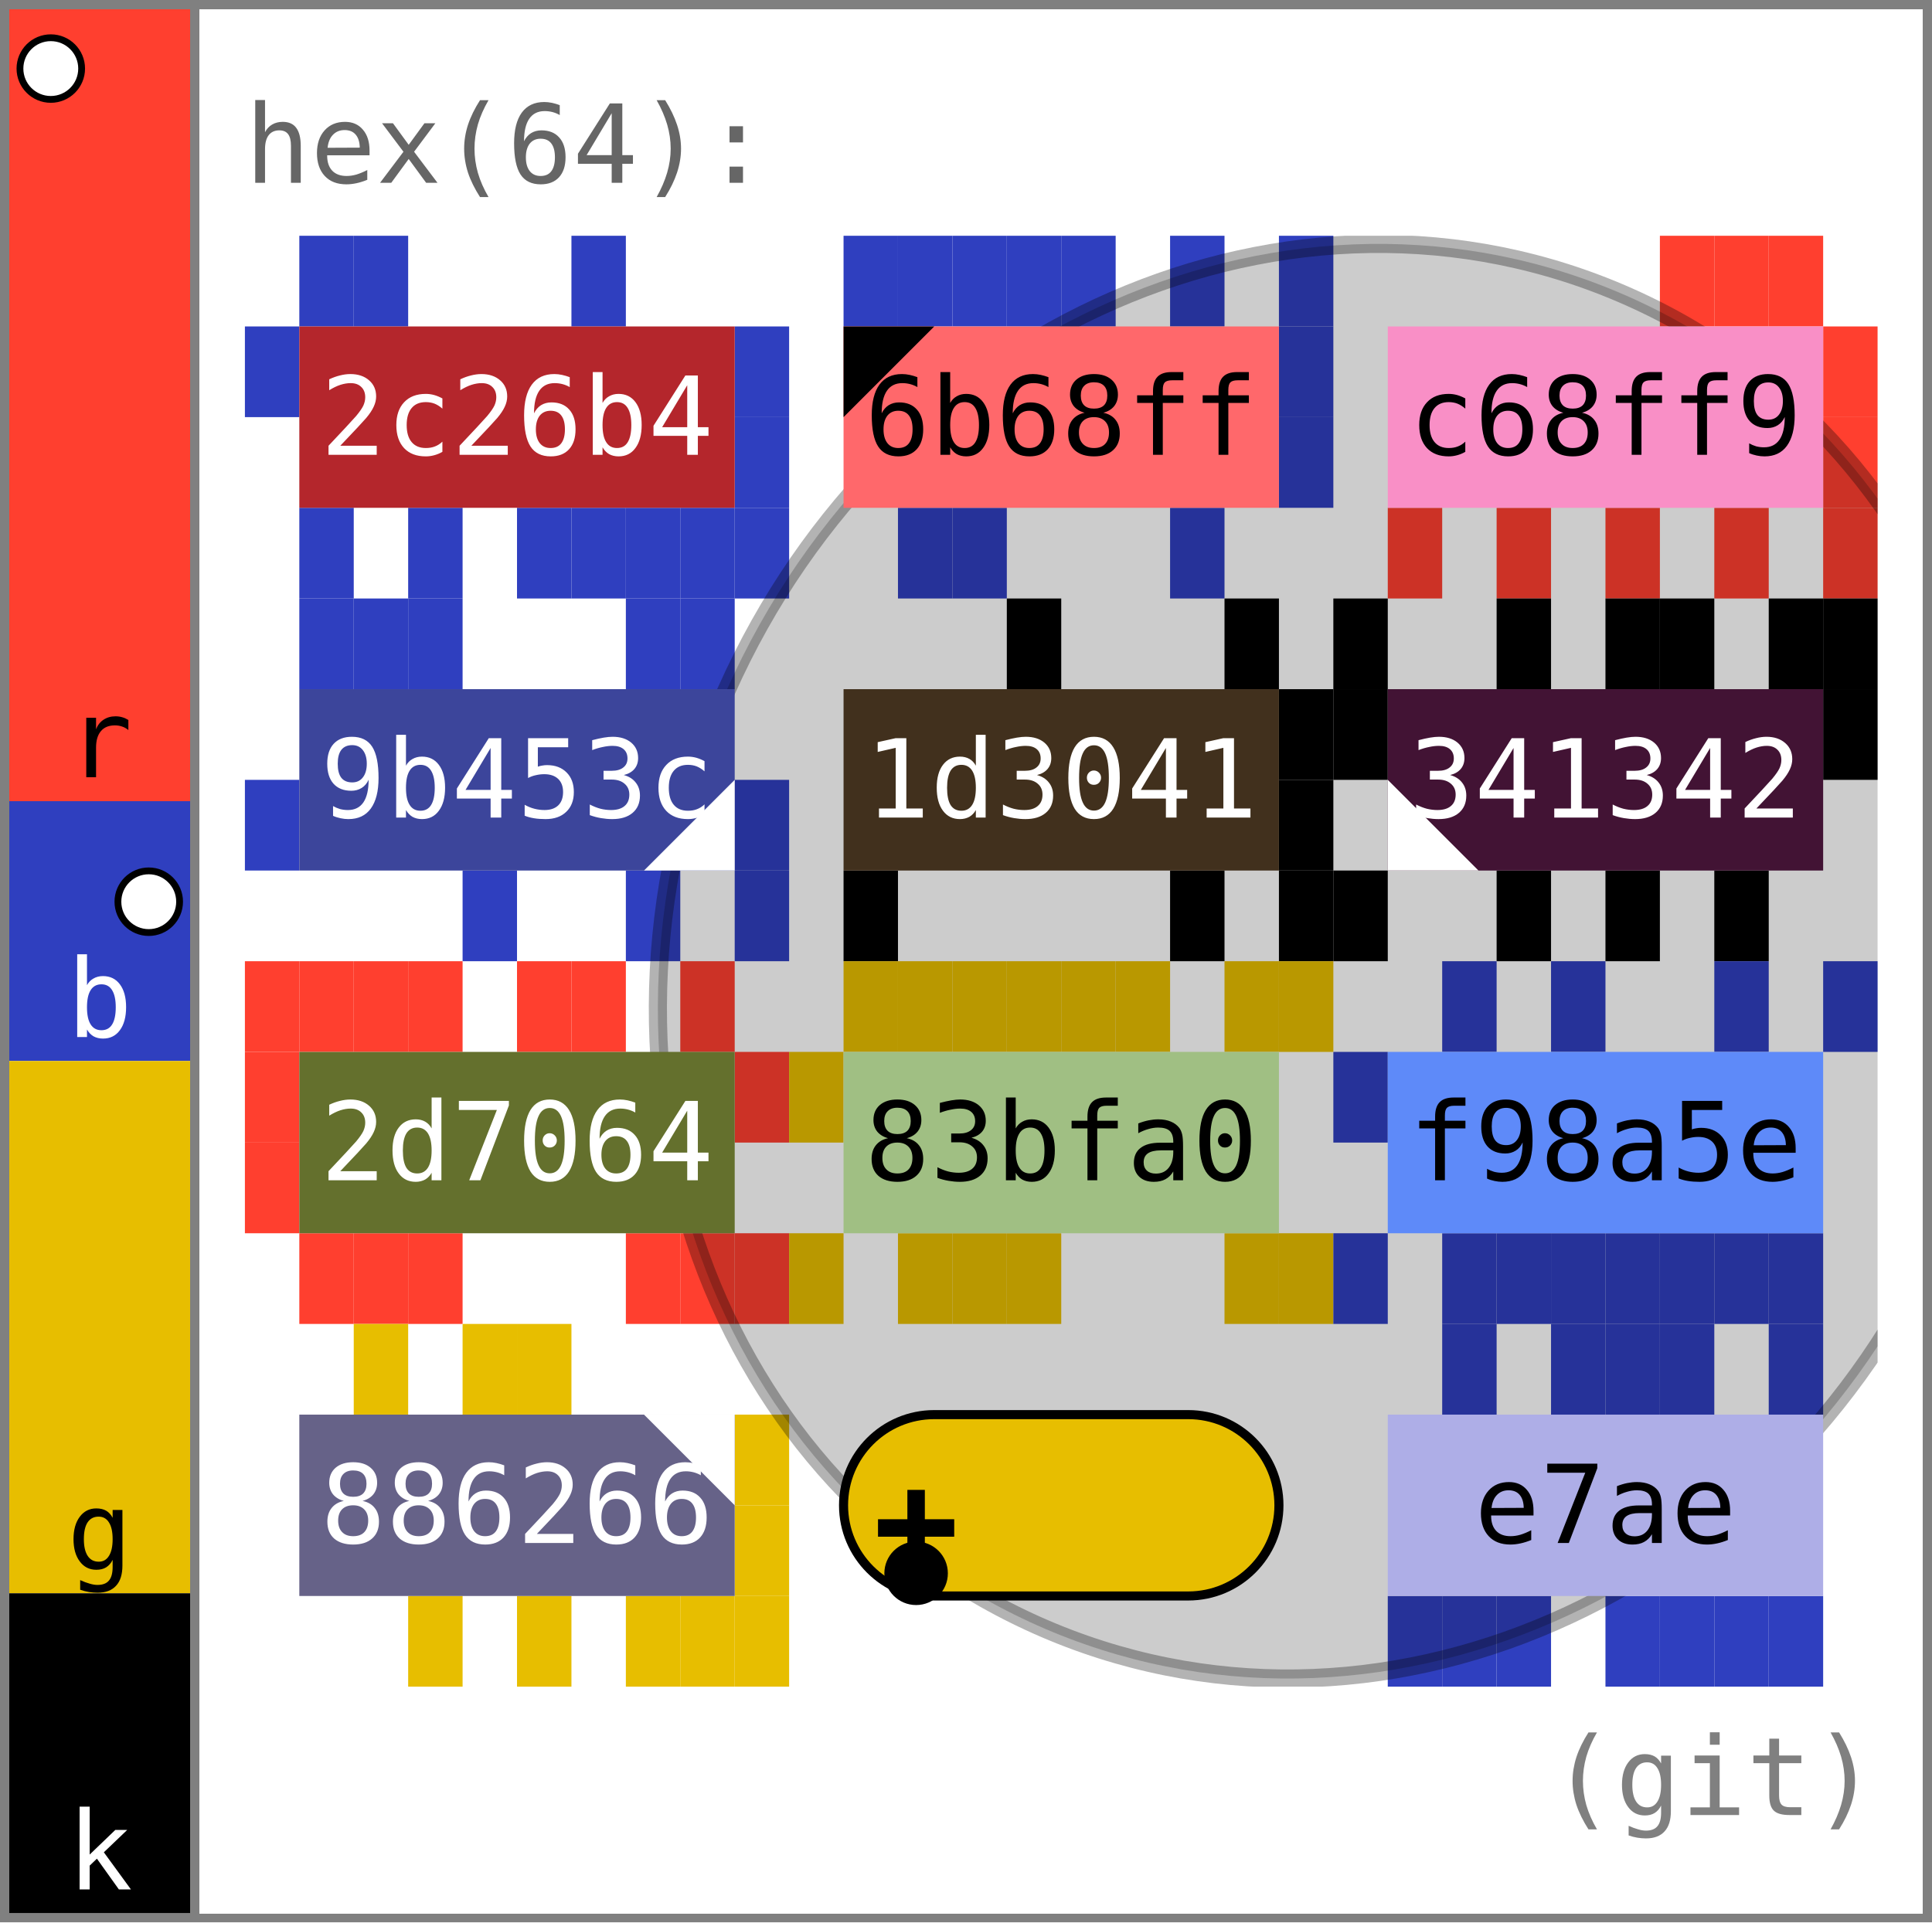
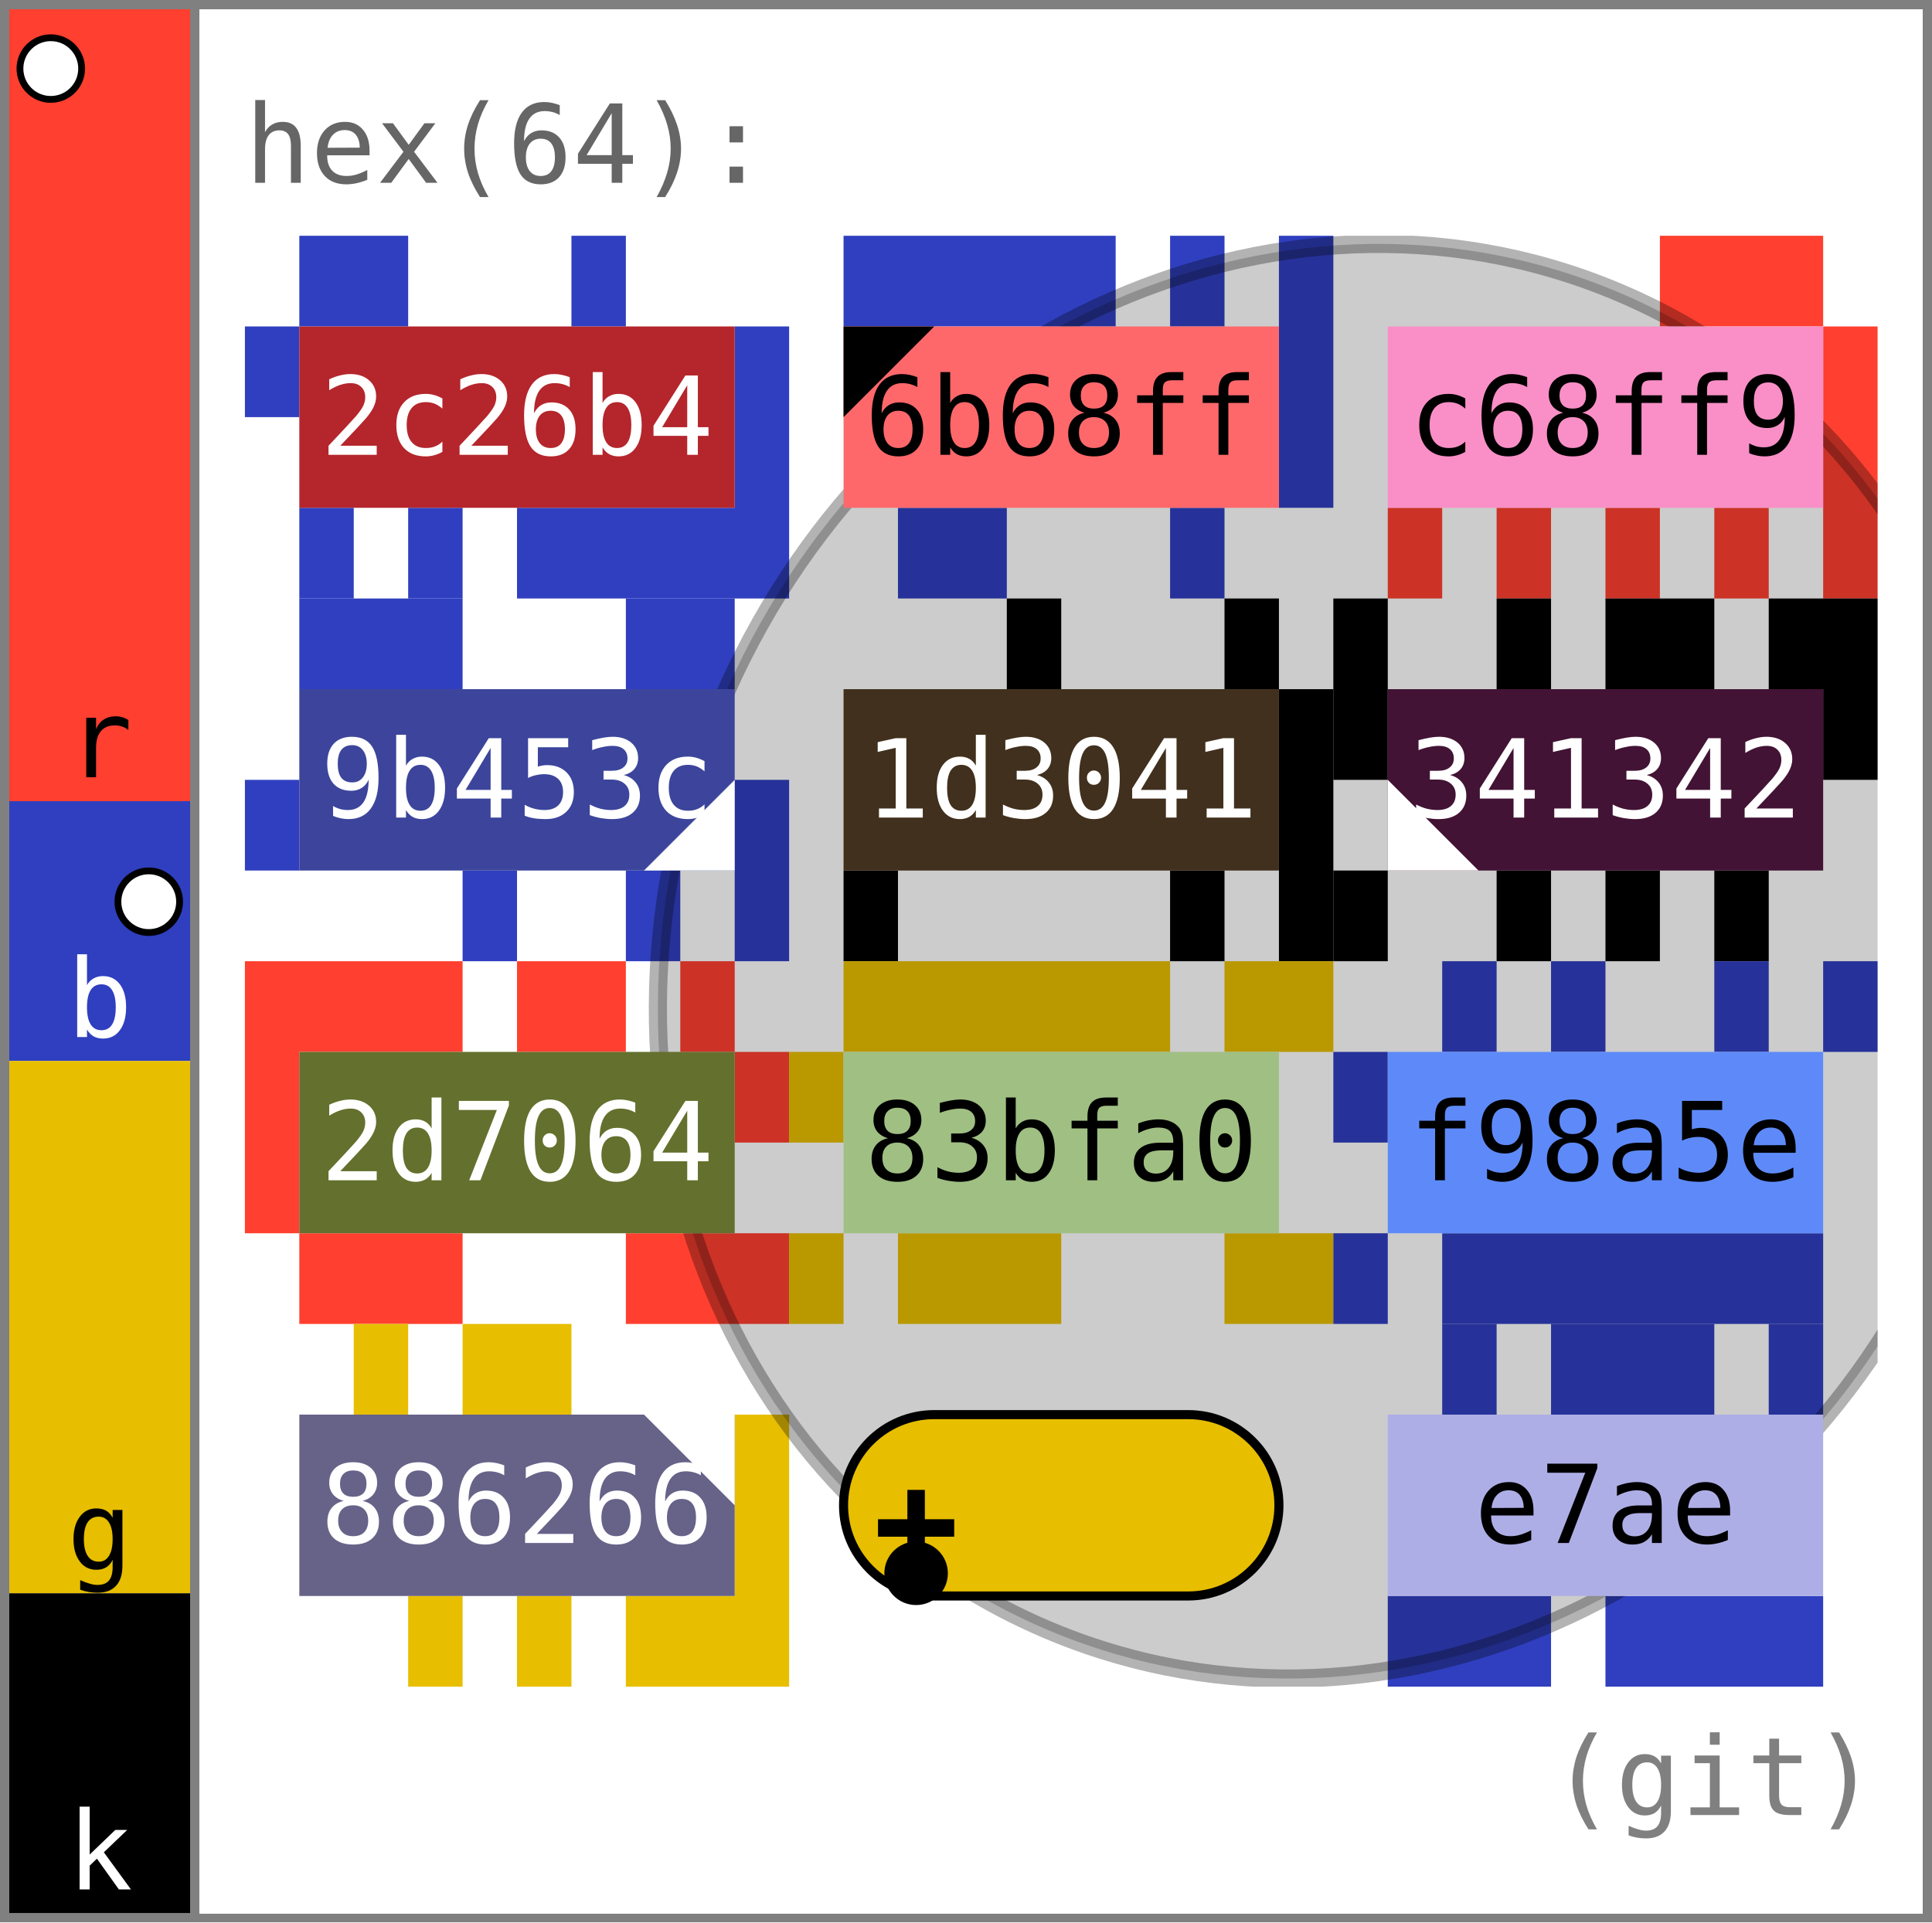
<svg xmlns="http://www.w3.org/2000/svg" width="213" height="212" viewBox="0 0 213 212" font-family="&quot;JetBrains Mono&quot;, &quot;Menlo&quot;, &quot;Consolas&quot;, &quot;DejaVu Sans Mono&quot;, &quot;Liberation Mono&quot;, &quot;Roboto Mono&quot;, &quot;Noto Sans Mono&quot;, monospace" data-entviz-version="v10" data-entviz-lib="0.10.0" data-input-bytes="64" data-cols="3" data-rows="4">
  <defs>
    <clipPath id="grid-clip-95fc460c4ebe155d-3x4">
      <rect x="27" y="26" width="180" height="160" />
    </clipPath>
  </defs>
  <rect x="0" y="0" width="213" height="212" fill="#ffffff" />
  <g data-channel="grid">
    <rect x="27" y="26" width="180" height="160" fill="#ffffff" />
    <g>
-       <rect x="33" y="26" width="6" height="10" fill="#2f3fbf" />
-       <rect x="39" y="26" width="6" height="10" fill="#2f3fbf" />
-       <rect x="63" y="26" width="6" height="10" fill="#2f3fbf" />
-       <rect x="81" y="36" width="6" height="10" fill="#2f3fbf" />
-       <rect x="81" y="46" width="6" height="10" fill="#2f3fbf" />
-       <rect x="81" y="56" width="6" height="10" fill="#2f3fbf" />
-       <rect x="75" y="56" width="6" height="10" fill="#2f3fbf" />
-       <rect x="69" y="56" width="6" height="10" fill="#2f3fbf" />
-       <rect x="63" y="56" width="6" height="10" fill="#2f3fbf" />
-       <rect x="57" y="56" width="6" height="10" fill="#2f3fbf" />
-       <rect x="45" y="56" width="6" height="10" fill="#2f3fbf" />
-       <rect x="33" y="56" width="6" height="10" fill="#2f3fbf" />
-       <rect x="27" y="36" width="6" height="10" fill="#2f3fbf" />
-       <rect x="93" y="26" width="6" height="10" fill="#2f3fbf" />
-       <rect x="99" y="26" width="6" height="10" fill="#2f3fbf" />
-       <rect x="105" y="26" width="6" height="10" fill="#2f3fbf" />
-       <rect x="111" y="26" width="6" height="10" fill="#2f3fbf" />
-       <rect x="117" y="26" width="6" height="10" fill="#2f3fbf" />
-       <rect x="129" y="26" width="6" height="10" fill="#2f3fbf" />
-       <rect x="141" y="26" width="6" height="10" fill="#2f3fbf" />
-       <rect x="141" y="36" width="6" height="10" fill="#2f3fbf" />
-       <rect x="141" y="46" width="6" height="10" fill="#2f3fbf" />
-       <rect x="129" y="56" width="6" height="10" fill="#2f3fbf" />
-       <rect x="105" y="56" width="6" height="10" fill="#2f3fbf" />
-       <rect x="99" y="56" width="6" height="10" fill="#2f3fbf" />
-       <rect x="183" y="26" width="6" height="10" fill="#ff3f2f" />
-       <rect x="189" y="26" width="6" height="10" fill="#ff3f2f" />
-       <rect x="195" y="26" width="6" height="10" fill="#ff3f2f" />
-       <rect x="201" y="36" width="6" height="10" fill="#ff3f2f" />
-       <rect x="201" y="46" width="6" height="10" fill="#ff3f2f" />
-       <rect x="201" y="56" width="6" height="10" fill="#ff3f2f" />
-       <rect x="189" y="56" width="6" height="10" fill="#ff3f2f" />
-       <rect x="177" y="56" width="6" height="10" fill="#ff3f2f" />
-       <rect x="165" y="56" width="6" height="10" fill="#ff3f2f" />
-       <rect x="153" y="56" width="6" height="10" fill="#ff3f2f" />
-       <rect x="33" y="66" width="6" height="10" fill="#2f3fbf" />
-       <rect x="39" y="66" width="6" height="10" fill="#2f3fbf" />
-       <rect x="45" y="66" width="6" height="10" fill="#2f3fbf" />
-       <rect x="69" y="66" width="6" height="10" fill="#2f3fbf" />
-       <rect x="75" y="66" width="6" height="10" fill="#2f3fbf" />
-       <rect x="81" y="86" width="6" height="10" fill="#2f3fbf" />
-       <rect x="81" y="96" width="6" height="10" fill="#2f3fbf" />
-       <rect x="69" y="96" width="6" height="10" fill="#2f3fbf" />
-       <rect x="51" y="96" width="6" height="10" fill="#2f3fbf" />
-       <rect x="27" y="86" width="6" height="10" fill="#2f3fbf" />
-       <rect x="111" y="66" width="6" height="10" fill="#000000" />
-       <rect x="135" y="66" width="6" height="10" fill="#000000" />
-       <rect x="141" y="76" width="6" height="10" fill="#000000" />
-       <rect x="141" y="86" width="6" height="10" fill="#000000" />
-       <rect x="141" y="96" width="6" height="10" fill="#000000" />
-       <rect x="129" y="96" width="6" height="10" fill="#000000" />
-       <rect x="93" y="96" width="6" height="10" fill="#000000" />
-       <rect x="147" y="66" width="6" height="10" fill="#000000" />
-       <rect x="165" y="66" width="6" height="10" fill="#000000" />
-       <rect x="177" y="66" width="6" height="10" fill="#000000" />
-       <rect x="183" y="66" width="6" height="10" fill="#000000" />
-       <rect x="195" y="66" width="6" height="10" fill="#000000" />
-       <rect x="201" y="66" width="6" height="10" fill="#000000" />
-       <rect x="201" y="76" width="6" height="10" fill="#000000" />
-       <rect x="189" y="96" width="6" height="10" fill="#000000" />
-       <rect x="177" y="96" width="6" height="10" fill="#000000" />
-       <rect x="165" y="96" width="6" height="10" fill="#000000" />
-       <rect x="147" y="96" width="6" height="10" fill="#000000" />
-       <rect x="147" y="76" width="6" height="10" fill="#000000" />
-       <rect x="27" y="106" width="6" height="10" fill="#ff3f2f" />
-       <rect x="33" y="106" width="6" height="10" fill="#ff3f2f" />
-       <rect x="39" y="106" width="6" height="10" fill="#ff3f2f" />
-       <rect x="45" y="106" width="6" height="10" fill="#ff3f2f" />
-       <rect x="57" y="106" width="6" height="10" fill="#ff3f2f" />
-       <rect x="63" y="106" width="6" height="10" fill="#ff3f2f" />
-       <rect x="75" y="106" width="6" height="10" fill="#ff3f2f" />
-       <rect x="81" y="116" width="6" height="10" fill="#ff3f2f" />
-       <rect x="81" y="136" width="6" height="10" fill="#ff3f2f" />
-       <rect x="75" y="136" width="6" height="10" fill="#ff3f2f" />
-       <rect x="69" y="136" width="6" height="10" fill="#ff3f2f" />
-       <rect x="45" y="136" width="6" height="10" fill="#ff3f2f" />
-       <rect x="39" y="136" width="6" height="10" fill="#ff3f2f" />
-       <rect x="33" y="136" width="6" height="10" fill="#ff3f2f" />
-       <rect x="27" y="126" width="6" height="10" fill="#ff3f2f" />
-       <rect x="27" y="116" width="6" height="10" fill="#ff3f2f" />
-       <rect x="93" y="106" width="6" height="10" fill="#e7be00" />
-       <rect x="99" y="106" width="6" height="10" fill="#e7be00" />
-       <rect x="105" y="106" width="6" height="10" fill="#e7be00" />
-       <rect x="111" y="106" width="6" height="10" fill="#e7be00" />
-       <rect x="117" y="106" width="6" height="10" fill="#e7be00" />
-       <rect x="123" y="106" width="6" height="10" fill="#e7be00" />
-       <rect x="135" y="106" width="6" height="10" fill="#e7be00" />
-       <rect x="141" y="106" width="6" height="10" fill="#e7be00" />
-       <rect x="141" y="136" width="6" height="10" fill="#e7be00" />
-       <rect x="135" y="136" width="6" height="10" fill="#e7be00" />
-       <rect x="111" y="136" width="6" height="10" fill="#e7be00" />
-       <rect x="105" y="136" width="6" height="10" fill="#e7be00" />
-       <rect x="99" y="136" width="6" height="10" fill="#e7be00" />
-       <rect x="87" y="136" width="6" height="10" fill="#e7be00" />
-       <rect x="87" y="116" width="6" height="10" fill="#e7be00" />
-       <rect x="159" y="106" width="6" height="10" fill="#2f3fbf" />
-       <rect x="171" y="106" width="6" height="10" fill="#2f3fbf" />
-       <rect x="189" y="106" width="6" height="10" fill="#2f3fbf" />
-       <rect x="201" y="106" width="6" height="10" fill="#2f3fbf" />
-       <rect x="195" y="136" width="6" height="10" fill="#2f3fbf" />
-       <rect x="189" y="136" width="6" height="10" fill="#2f3fbf" />
-       <rect x="183" y="136" width="6" height="10" fill="#2f3fbf" />
-       <rect x="177" y="136" width="6" height="10" fill="#2f3fbf" />
-       <rect x="171" y="136" width="6" height="10" fill="#2f3fbf" />
-       <rect x="165" y="136" width="6" height="10" fill="#2f3fbf" />
-       <rect x="159" y="136" width="6" height="10" fill="#2f3fbf" />
-       <rect x="147" y="136" width="6" height="10" fill="#2f3fbf" />
-       <rect x="147" y="116" width="6" height="10" fill="#2f3fbf" />
-       <rect x="39" y="146" width="6" height="10" fill="#e7be00" />
-       <rect x="51" y="146" width="6" height="10" fill="#e7be00" />
-       <rect x="57" y="146" width="6" height="10" fill="#e7be00" />
-       <rect x="81" y="156" width="6" height="10" fill="#e7be00" />
-       <rect x="81" y="166" width="6" height="10" fill="#e7be00" />
-       <rect x="81" y="176" width="6" height="10" fill="#e7be00" />
-       <rect x="75" y="176" width="6" height="10" fill="#e7be00" />
-       <rect x="69" y="176" width="6" height="10" fill="#e7be00" />
-       <rect x="57" y="176" width="6" height="10" fill="#e7be00" />
-       <rect x="45" y="176" width="6" height="10" fill="#e7be00" />
-       <rect x="159" y="146" width="6" height="10" fill="#2f3fbf" />
-       <rect x="171" y="146" width="6" height="10" fill="#2f3fbf" />
-       <rect x="177" y="146" width="6" height="10" fill="#2f3fbf" />
-       <rect x="183" y="146" width="6" height="10" fill="#2f3fbf" />
-       <rect x="195" y="146" width="6" height="10" fill="#2f3fbf" />
-       <rect x="195" y="176" width="6" height="10" fill="#2f3fbf" />
-       <rect x="189" y="176" width="6" height="10" fill="#2f3fbf" />
-       <rect x="183" y="176" width="6" height="10" fill="#2f3fbf" />
-       <rect x="177" y="176" width="6" height="10" fill="#2f3fbf" />
-       <rect x="165" y="176" width="6" height="10" fill="#2f3fbf" />
-       <rect x="159" y="176" width="6" height="10" fill="#2f3fbf" />
-       <rect x="153" y="176" width="6" height="10" fill="#2f3fbf" />
+       <path fill="#2f3fbf" d="M33 26h6v10h-6zM39 26h6v10h-6zM63 26h6v10h-6zM81 36h6v10h-6zM81 46h6v10h-6zM81 56h6v10h-6zM75 56h6v10h-6zM69 56h6v10h-6zM63 56h6v10h-6zM57 56h6v10h-6zM45 56h6v10h-6zM33 56h6v10h-6zM27 36h6v10h-6z" />
+       <path fill="#2f3fbf" d="M93 26h6v10h-6zM99 26h6v10h-6zM105 26h6v10h-6zM111 26h6v10h-6zM117 26h6v10h-6zM129 26h6v10h-6zM141 26h6v10h-6zM141 36h6v10h-6zM141 46h6v10h-6zM129 56h6v10h-6zM105 56h6v10h-6zM99 56h6v10h-6z" />
+       <path fill="#ff3f2f" d="M183 26h6v10h-6zM189 26h6v10h-6zM195 26h6v10h-6zM201 36h6v10h-6zM201 46h6v10h-6zM201 56h6v10h-6zM189 56h6v10h-6zM177 56h6v10h-6zM165 56h6v10h-6zM153 56h6v10h-6z" />
+       <path fill="#2f3fbf" d="M33 66h6v10h-6zM39 66h6v10h-6zM45 66h6v10h-6zM69 66h6v10h-6zM75 66h6v10h-6zM81 86h6v10h-6zM81 96h6v10h-6zM69 96h6v10h-6zM51 96h6v10h-6zM27 86h6v10h-6z" />
+       <path fill="#000000" d="M111 66h6v10h-6zM135 66h6v10h-6zM141 76h6v10h-6zM141 86h6v10h-6zM141 96h6v10h-6zM129 96h6v10h-6zM93 96h6v10h-6z" />
+       <path fill="#000000" d="M147 66h6v10h-6zM165 66h6v10h-6zM177 66h6v10h-6zM183 66h6v10h-6zM195 66h6v10h-6zM201 66h6v10h-6zM201 76h6v10h-6zM189 96h6v10h-6zM177 96h6v10h-6zM165 96h6v10h-6zM147 96h6v10h-6zM147 76h6v10h-6z" />
+       <path fill="#ff3f2f" d="M27 106h6v10h-6zM33 106h6v10h-6zM39 106h6v10h-6zM45 106h6v10h-6zM57 106h6v10h-6zM63 106h6v10h-6zM75 106h6v10h-6zM81 116h6v10h-6zM81 136h6v10h-6zM75 136h6v10h-6zM69 136h6v10h-6zM45 136h6v10h-6zM39 136h6v10h-6zM33 136h6v10h-6zM27 126h6v10h-6zM27 116h6v10h-6z" />
+       <path fill="#e7be00" d="M93 106h6v10h-6zM99 106h6v10h-6zM105 106h6v10h-6zM111 106h6v10h-6zM117 106h6v10h-6zM123 106h6v10h-6zM135 106h6v10h-6zM141 106h6v10h-6zM141 136h6v10h-6zM135 136h6v10h-6zM111 136h6v10h-6zM105 136h6v10h-6zM99 136h6v10h-6zM87 136h6v10h-6zM87 116h6v10h-6z" />
+       <path fill="#2f3fbf" d="M159 106h6v10h-6zM171 106h6v10h-6zM189 106h6v10h-6zM201 106h6v10h-6zM195 136h6v10h-6zM189 136h6v10h-6zM183 136h6v10h-6zM177 136h6v10h-6zM171 136h6v10h-6zM165 136h6v10h-6zM159 136h6v10h-6zM147 136h6v10h-6zM147 116h6v10h-6z" />
+       <path fill="#e7be00" d="M39 146h6v10h-6zM51 146h6v10h-6zM57 146h6v10h-6zM81 156h6v10h-6zM81 166h6v10h-6zM81 176h6v10h-6zM75 176h6v10h-6zM69 176h6v10h-6zM57 176h6v10h-6zM45 176h6v10h-6z" />
+       <path fill="#2f3fbf" d="M159 146h6v10h-6zM171 146h6v10h-6zM177 146h6v10h-6zM183 146h6v10h-6zM195 146h6v10h-6zM195 176h6v10h-6zM189 176h6v10h-6zM183 176h6v10h-6zM177 176h6v10h-6zM165 176h6v10h-6zM159 176h6v10h-6zM153 176h6v10h-6z" />
    </g>
    <g clip-path="url(#grid-clip-95fc460c4ebe155d-3x4)" data-channel="ellipse" data-ellipse-anchor-x="147" data-ellipse-anchor-y="106" data-ellipse-rx="73.265" data-ellipse-ry="80.187" data-ellipse-rotation-deg="24">
      <ellipse cx="147" cy="106" rx="73.265" ry="80.187" transform="rotate(24 147 106)" fill="#000000" stroke="#000000" fill-opacity="0.2" stroke-opacity="0.3" stroke-width="2" />
    </g>
    <g>
-       <g data-channel="cell" data-cell-index="0" data-cell-row="0" data-cell-col="0">
+       <g data-channel="cell" data-cell-index="0" data-cell-row="0" data-cell-col="0" data-surround-bits="0x95fc46" data-edge-color="#2f3fbf">
        <rect x="33" y="36" width="48" height="20" fill="#b4262c" />
        <text x="57" y="46" fill="#ffffff" font-size="12" text-anchor="middle" dominant-baseline="central">2c26b4</text>
      </g>
-       <g data-channel="cell" data-cell-index="1" data-cell-row="0" data-cell-col="1" data-cell-quartile="1">
+       <g data-channel="cell" data-cell-index="1" data-cell-row="0" data-cell-col="1" data-surround-bits="0xc4ebe" data-edge-color="#2f3fbf" data-cell-quartile="1">
        <rect x="93" y="36" width="48" height="20" fill="#ff686b" />
        <text x="117" y="46" fill="#000000" font-size="12" text-anchor="middle" dominant-baseline="central">6b68ff</text>
        <polygon points="93,36 103,36 93,46" fill="#000000" />
      </g>
-       <g data-channel="cell" data-cell-index="2" data-cell-row="0" data-cell-col="2">
+       <g data-channel="cell" data-cell-index="2" data-cell-row="0" data-cell-col="2" data-surround-bits="0x155dc0" data-edge-color="#ff3f2f">
        <rect x="153" y="36" width="48" height="20" fill="#f98fc6" />
        <text x="177" y="46" fill="#000000" font-size="12" text-anchor="middle" dominant-baseline="central">c68ff9</text>
      </g>
-       <g data-channel="cell" data-cell-index="3" data-cell-row="1" data-cell-col="0" data-cell-quartile="3">
+       <g data-channel="cell" data-cell-index="3" data-cell-row="1" data-cell-col="0" data-surround-bits="0x42598e" data-edge-color="#2f3fbf" data-cell-quartile="3">
        <rect x="33" y="76" width="48" height="20" fill="#3c459b" />
        <text x="57" y="86" fill="#ffffff" font-size="12" text-anchor="middle" dominant-baseline="central">9b453c</text>
        <polygon points="81,96 81,86 71,96" fill="#ffffff" />
      </g>
-       <g data-channel="cell" data-cell-index="4" data-cell-row="1" data-cell-col="1">
+       <g data-channel="cell" data-cell-index="4" data-cell-row="1" data-cell-col="1" data-surround-bits="0x105d10" data-edge-color="#000000">
        <rect x="93" y="76" width="48" height="20" fill="#41301d" />
        <text x="117" y="86" fill="#ffffff" font-size="12" text-anchor="middle" dominant-baseline="central">1d3041</text>
      </g>
-       <g data-channel="cell" data-cell-index="5" data-cell-row="1" data-cell-col="2" data-cell-quartile="4">
+       <g data-channel="cell" data-cell-index="5" data-cell-row="1" data-cell-col="2" data-surround-bits="0xa54769" data-edge-color="#000000" data-cell-quartile="4">
        <rect x="153" y="76" width="48" height="20" fill="#421334" />
        <text x="177" y="86" fill="#ffffff" font-size="12" text-anchor="middle" dominant-baseline="central">341342</text>
        <polygon points="153,96 153,86 163,96" fill="#ffffff" />
      </g>
-       <g data-channel="cell" data-cell-index="6" data-cell-row="2" data-cell-col="0">
+       <g data-channel="cell" data-cell-index="6" data-cell-row="2" data-cell-col="0" data-surround-bits="0xdc756f" data-edge-color="#ff3f2f">
        <rect x="33" y="116" width="48" height="20" fill="#64702d" />
        <text x="57" y="126" fill="#ffffff" font-size="12" text-anchor="middle" dominant-baseline="central">2d7064</text>
      </g>
-       <g data-channel="cell" data-cell-index="7" data-cell-row="2" data-cell-col="1">
+       <g data-channel="cell" data-cell-index="7" data-cell-row="2" data-cell-col="1" data-surround-bits="0xae337e" data-edge-color="#e7be00">
        <rect x="93" y="116" width="48" height="20" fill="#a0bf83" />
        <text x="117" y="126" fill="#000000" font-size="12" text-anchor="middle" dominant-baseline="central">83bfa0</text>
      </g>
-       <g data-channel="cell" data-cell-index="8" data-cell-row="2" data-cell-col="2">
+       <g data-channel="cell" data-cell-index="8" data-cell-row="2" data-cell-col="2" data-surround-bits="0xafe294" data-edge-color="#2f3fbf">
        <rect x="153" y="116" width="48" height="20" fill="#5e8af9" />
        <text x="177" y="126" fill="#000000" font-size="12" text-anchor="middle" dominant-baseline="central">f98a5e</text>
      </g>
-       <g data-channel="cell" data-cell-index="9" data-cell-row="3" data-cell-col="0" data-cell-quartile="2">
+       <g data-channel="cell" data-cell-index="9" data-cell-row="3" data-cell-col="0" data-surround-bits="0x57c34" data-edge-color="#e7be00" data-cell-quartile="2">
        <rect x="33" y="156" width="48" height="20" fill="#666288" />
        <text x="57" y="166" fill="#ffffff" font-size="12" text-anchor="middle" dominant-baseline="central">886266</text>
        <polygon points="81,156 71,156 81,166" fill="#ffffff" />
      </g>
      <g data-channel="cell" data-cell-index="10" data-cell-row="3" data-cell-col="1" data-cell-blank="true" data-cell-blank-map="true">
        <rect x="93" y="156" width="48" height="20" rx="10" ry="10" fill="#e7be00" stroke="#000000" stroke-width="1" />
        <circle cx="101" cy="173.5" r="3.5" fill="#000000" data-blank-map-min="3,0" />
        <path d="M 96.8,168.5 H 105.2 M 101,164.3 V 172.7" fill="none" stroke="#000000" stroke-width="1.925" stroke-linecap="butt" data-blank-map-max="2,0" />
      </g>
-       <g data-channel="cell" data-cell-index="11" data-cell-row="3" data-cell-col="2">
+       <g data-channel="cell" data-cell-index="11" data-cell-row="3" data-cell-col="2" data-surround-bits="0x1de174" data-edge-color="#2f3fbf">
        <rect x="153" y="156" width="48" height="20" fill="#aeaee7" />
        <text x="177" y="166" fill="#000000" font-size="12" text-anchor="middle" dominant-baseline="central">e7ae</text>
      </g>
    </g>
  </g>
  <g data-channel="color-bar" data-bar-slots="16" data-bar-marker-left="0" data-bar-marker-right="7">
    <g data-color-bar-rank="0" data-color-bar-band="R">
      <rect x="1" y="1" width="20" height="87.352" fill="#ff3f2f" />
      <text x="11" y="85.712" fill="#000000" font-size="12" text-anchor="middle" data-color-bar-letter="true">r</text>
    </g>
    <g data-color-bar-rank="1" data-color-bar-band="B">
      <rect x="1" y="88.352" width="20" height="28.648" fill="#2f3fbf" />
      <text x="11" y="114.361" fill="#ffffff" font-size="12" text-anchor="middle" data-color-bar-letter="true">b</text>
    </g>
    <g data-color-bar-rank="2" data-color-bar-band="G">
      <rect x="1" y="117.001" width="20" height="58.701" fill="#e7be00" />
      <text x="11" y="173.062" fill="#000000" font-size="12" text-anchor="middle" data-color-bar-letter="true">g</text>
    </g>
    <g data-color-bar-rank="3" data-color-bar-band="K">
      <rect x="1" y="175.702" width="20" height="35.298" fill="#000000" />
      <text x="11" y="208.36" fill="#ffffff" font-size="12" text-anchor="middle" data-color-bar-letter="true">k</text>
    </g>
    <circle cx="5.6" cy="7.562" r="3.4" fill="#ffffff" stroke="#000000" stroke-width="0.75" data-bar-marker="left" />
    <circle cx="16.4" cy="99.438" r="3.4" fill="#ffffff" stroke="#000000" stroke-width="0.75" data-bar-marker="right" />
  </g>
  <g data-channel="label-top">
    <text x="27" y="16" fill="#666666" font-size="12" dominant-baseline="central">hex(64):</text>
  </g>
  <g data-channel="label-bottom">
    <text x="207" y="196" fill="#666666" font-size="12" text-anchor="end" dominant-baseline="central">
      <tspan fill="#808080" data-user-note="git">(git)</tspan>
    </text>
  </g>
  <line x1="0" y1="0.5" x2="213" y2="0.5" stroke="#808080" stroke-width="1" shape-rendering="crispEdges" />
  <line x1="212.5" y1="0" x2="212.5" y2="212" stroke="#808080" stroke-width="1" shape-rendering="crispEdges" />
  <line x1="0" y1="211.5" x2="213" y2="211.5" stroke="#808080" stroke-width="1" shape-rendering="crispEdges" />
  <line x1="0.5" y1="0" x2="0.5" y2="212" stroke="#808080" stroke-width="1" shape-rendering="crispEdges" />
  <line x1="21.5" y1="0" x2="21.5" y2="212" stroke="#808080" stroke-width="1" shape-rendering="crispEdges" />
</svg>
